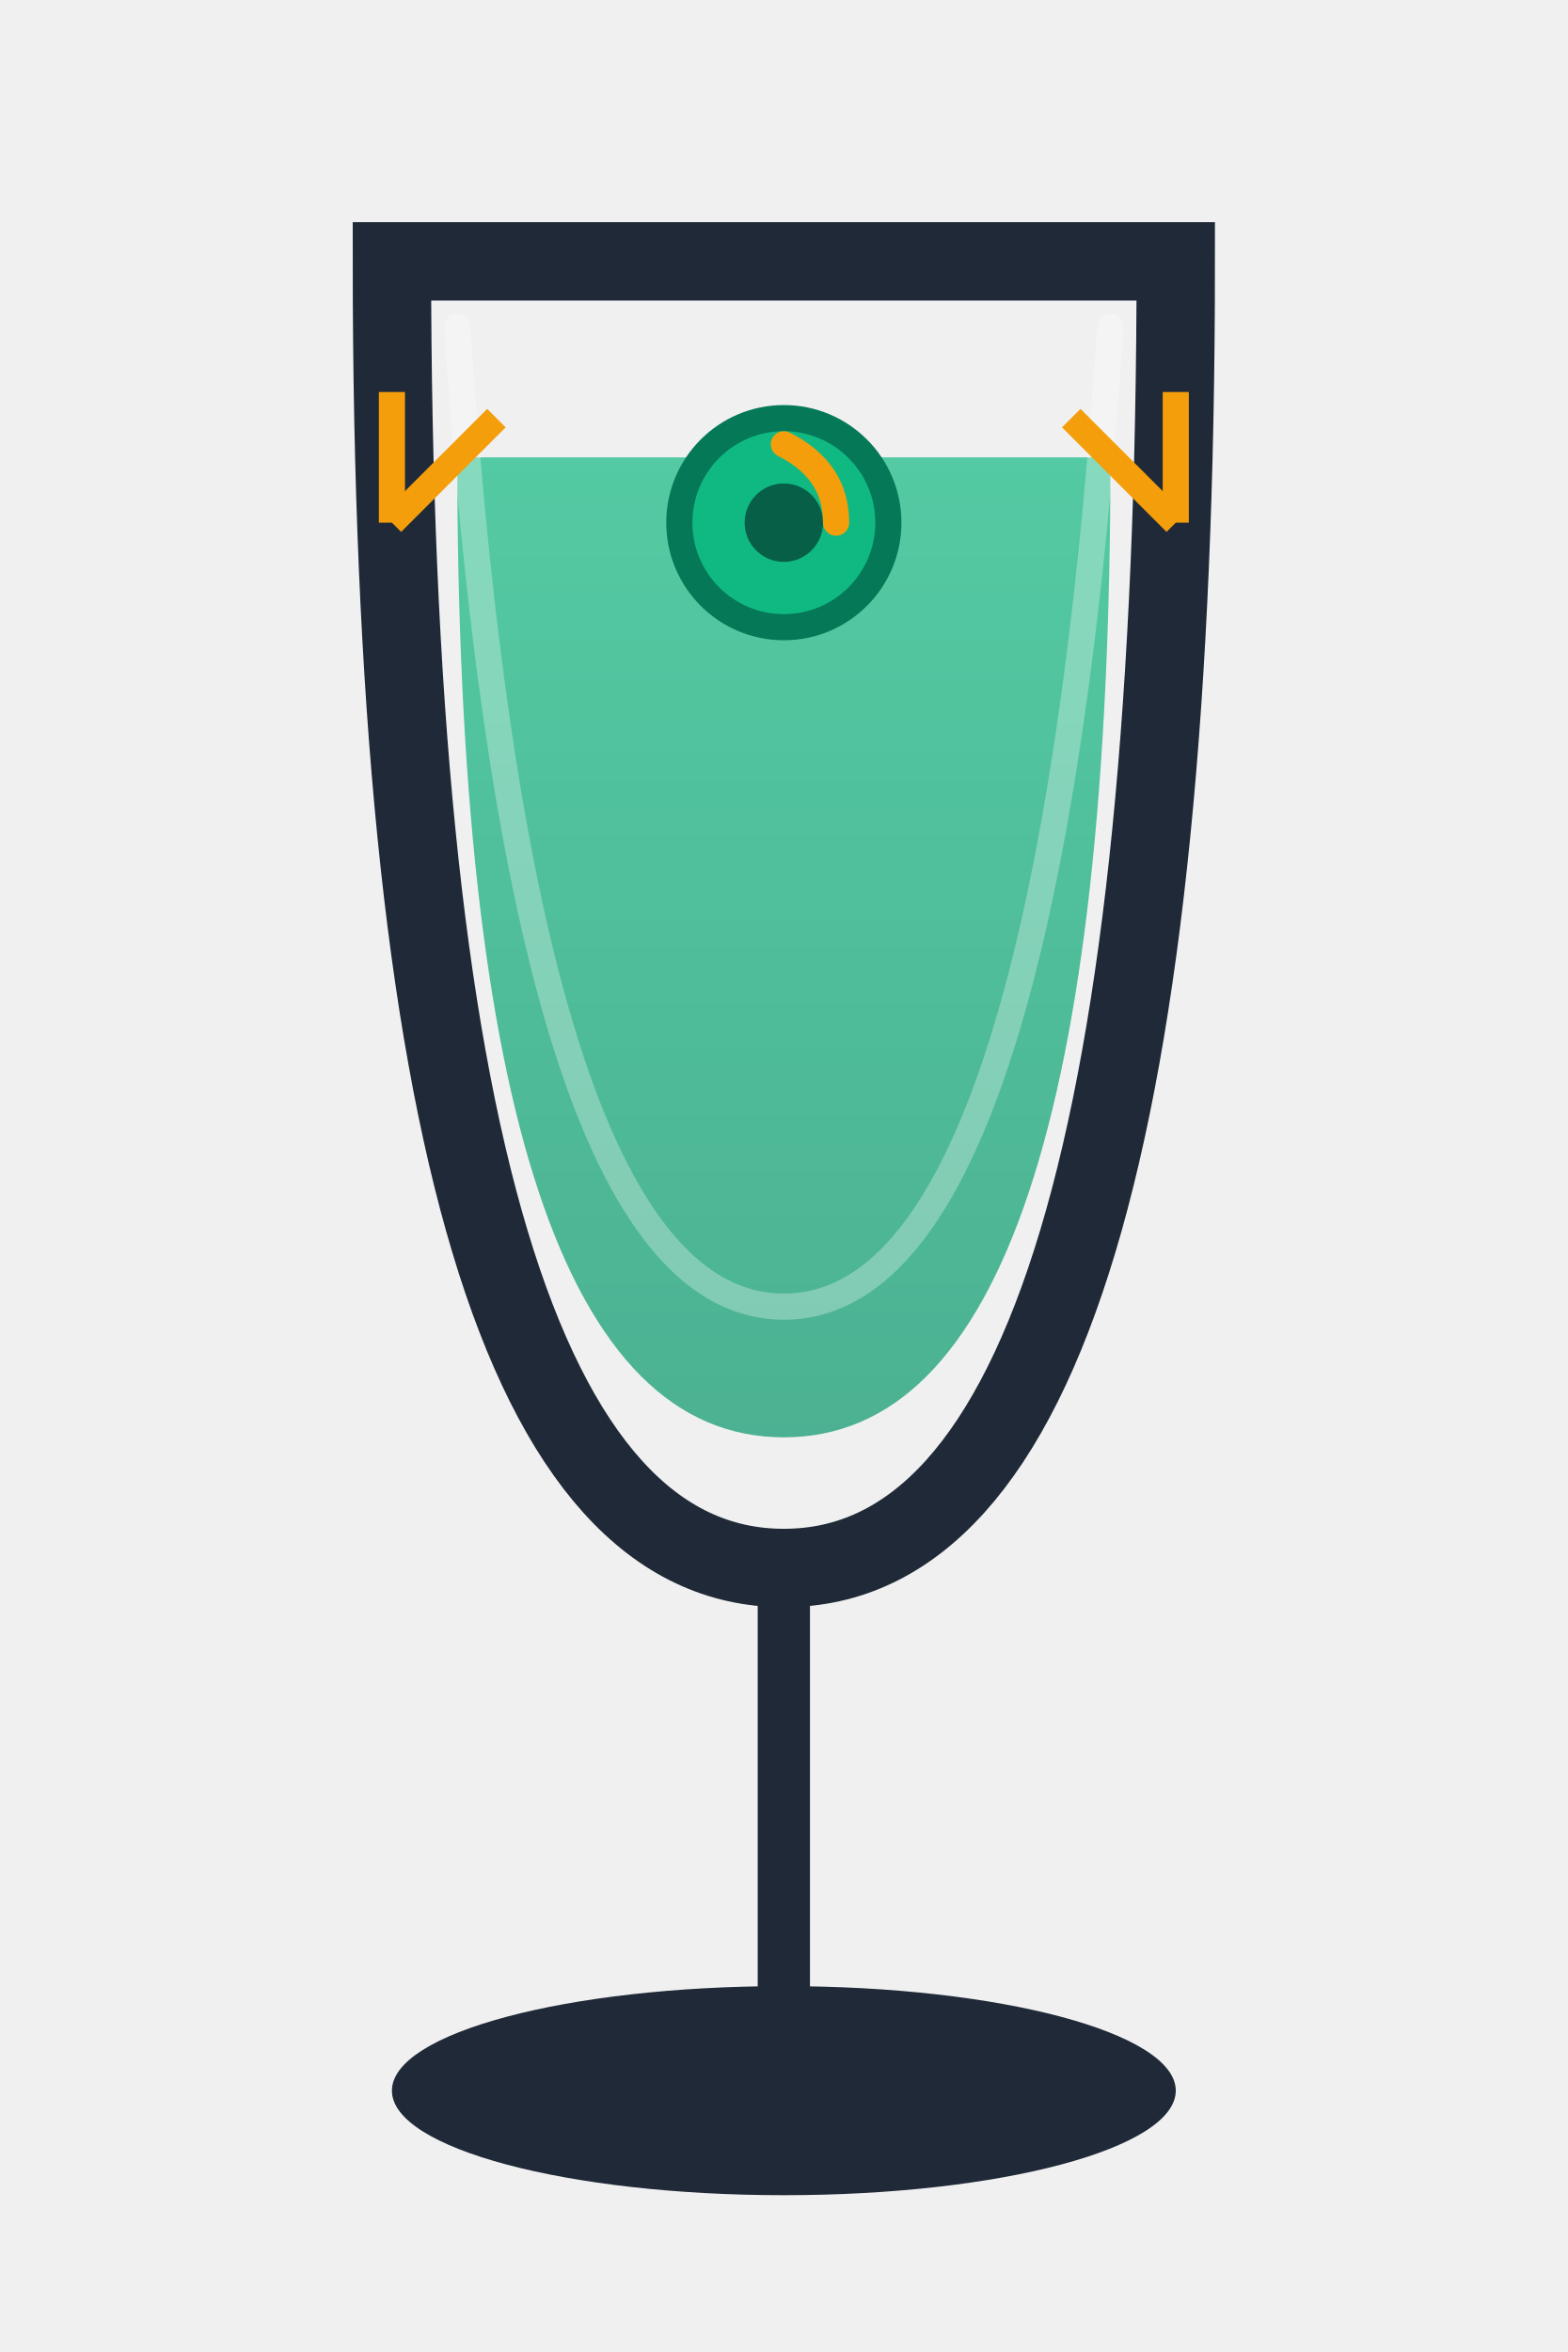
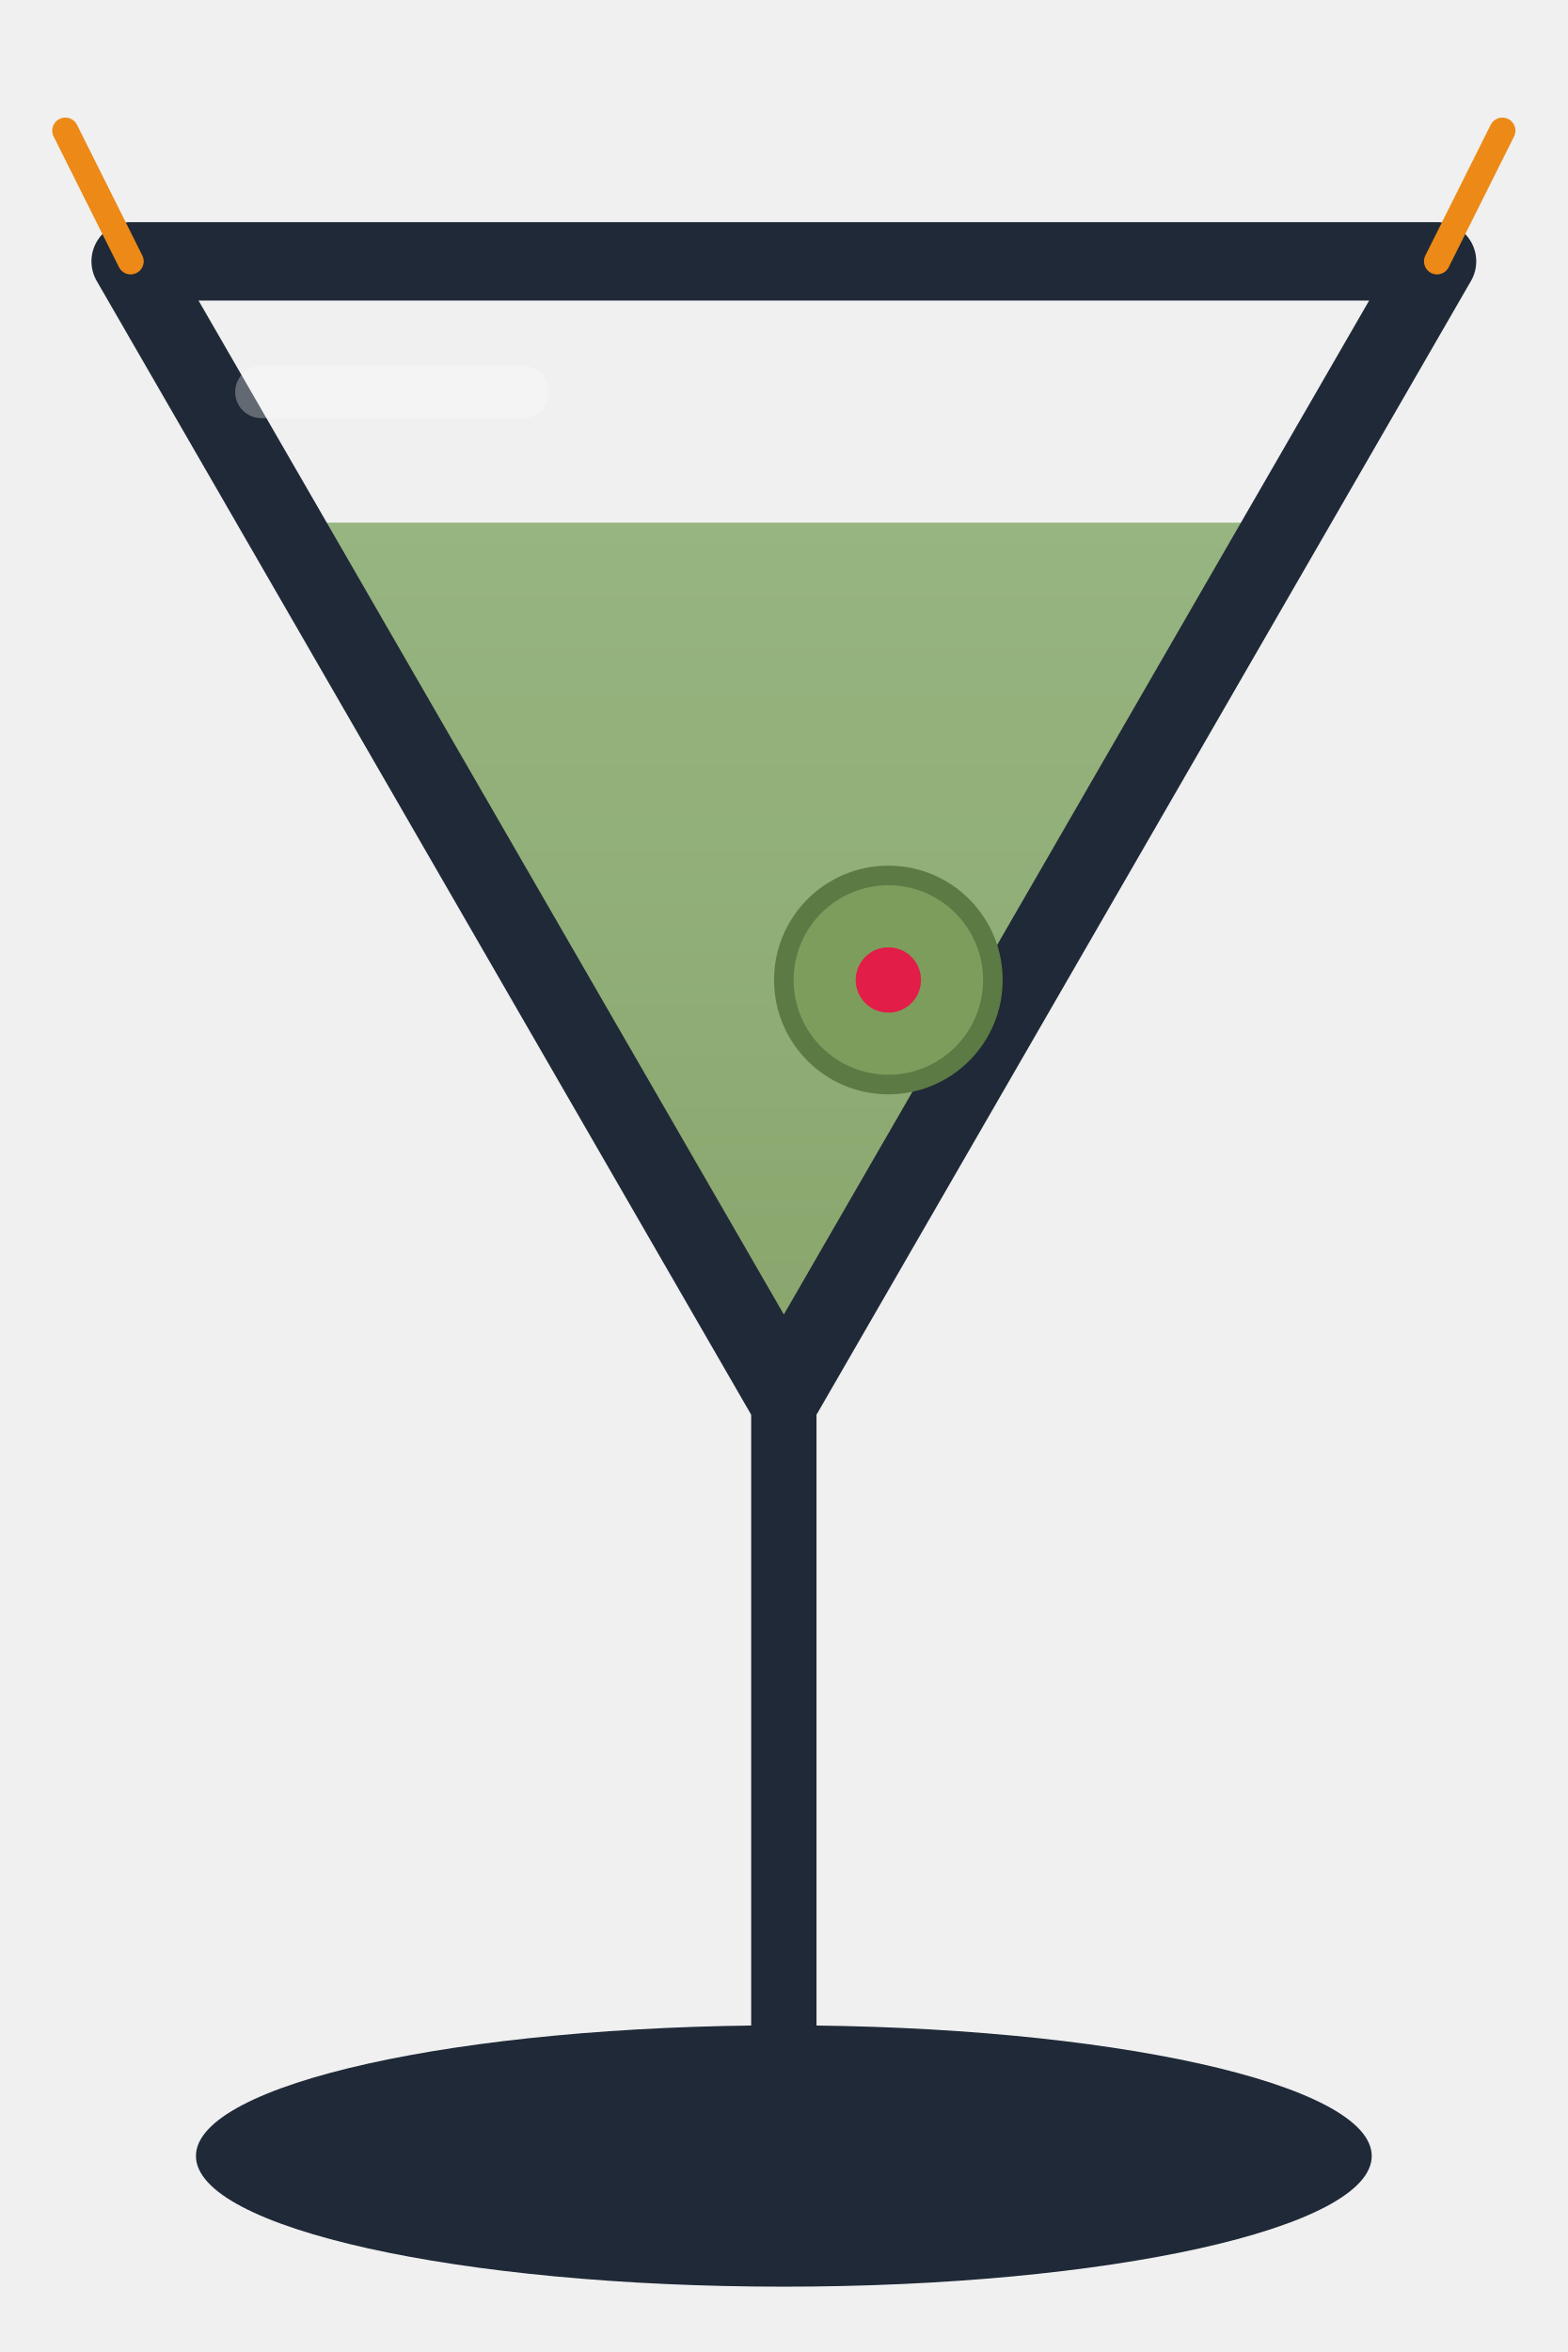
<svg xmlns="http://www.w3.org/2000/svg" viewBox="0 0 120 180" width="120" height="180">
  <defs>
-     <linearGradient id="glassGradient" x1="0%" y1="0%" x2="100%" y2="100%">
-       <stop offset="0%" stop-color="#10B981" stop-opacity="0.2" />
-       <stop offset="100%" stop-color="#F59E0B" stop-opacity="0.2" />
-     </linearGradient>
    <linearGradient id="liquidGradient" x1="0%" y1="0%" x2="0%" y2="100%">
-       <stop offset="0%" stop-color="#10B981" />
-       <stop offset="100%" stop-color="#059669" />
+       <stop offset="0%" stop-color="#8DAE74" />
+       <stop offset="100%" stop-color="#7D9D5D" />
    </linearGradient>
  </defs>
-   <line x1="60" y1="120" x2="60" y2="160" stroke="#1F2937" stroke-width="4" stroke-linecap="round" />
-   <ellipse cx="60" cy="160" rx="30" ry="8" fill="#1F2937" />
-   <path d="M30 20 Q30 120 60 120 Q90 120 90 20 Z" fill="none" stroke="#1F2937" stroke-width="6" stroke-linecap="round" />
-   <path d="M35 35 Q35 110 60 110 Q85 110 85 35 Z" fill="url(#liquidGradient)" opacity="0.7" />
-   <circle cx="60" cy="40" r="8" fill="#10B981" stroke="#047857" stroke-width="2" />
-   <circle cx="60" cy="40" r="3" fill="#065F46" />
-   <path d="M60 34 Q64 36 64 40" fill="none" stroke="#F59E0B" stroke-width="2" stroke-linecap="round" />
-   <path d="M35 25 Q40 100 60 100 Q80 100 85 25" fill="none" stroke="white" stroke-width="2" opacity="0.3" stroke-linecap="round" />
+   <line x1="60" y1="106" x2="60" y2="160" stroke="#1F2937" stroke-width="5" stroke-linecap="round" />
+   <ellipse cx="60" cy="165" rx="45" ry="10" fill="#1F2937" />
+   <path d="M 22,40 L 98,40 L 60,106 Z" fill="url(#liquidGradient)" opacity="0.9" />
+   <path d="M 10,20 L 110,20 L 60,106.6 Z" fill="none" stroke="#1F2937" stroke-width="6" stroke-linejoin="round" stroke-linecap="round" />
+   <circle cx="68" cy="75" r="8" fill="#7D9D5D" stroke="#5C7A44" stroke-width="1.5" />
+   <circle cx="68" cy="75" r="2.5" fill="#E11D48" />
+   <path d="M 20,30 L 40,30" fill="none" stroke="white" stroke-width="4" opacity="0.3" stroke-linecap="round" />
  <g>
-     <line x1="30" y1="40" x2="30" y2="30" stroke="#F59E0B" stroke-width="2" />
-     <line x1="30" y1="40" x2="38" y2="32" stroke="#F59E0B" stroke-width="2" />
-     <line x1="90" y1="40" x2="90" y2="30" stroke="#F59E0B" stroke-width="2" />
-     <line x1="90" y1="40" x2="82" y2="32" stroke="#F59E0B" stroke-width="2" />
+     <line x1="10" y1="20" x2="5" y2="10" stroke="#ED8917" stroke-width="2" stroke-linecap="round" />
+     <line x1="110" y1="20" x2="115" y2="10" stroke="#ED8917" stroke-width="2" stroke-linecap="round" />
  </g>
</svg>
